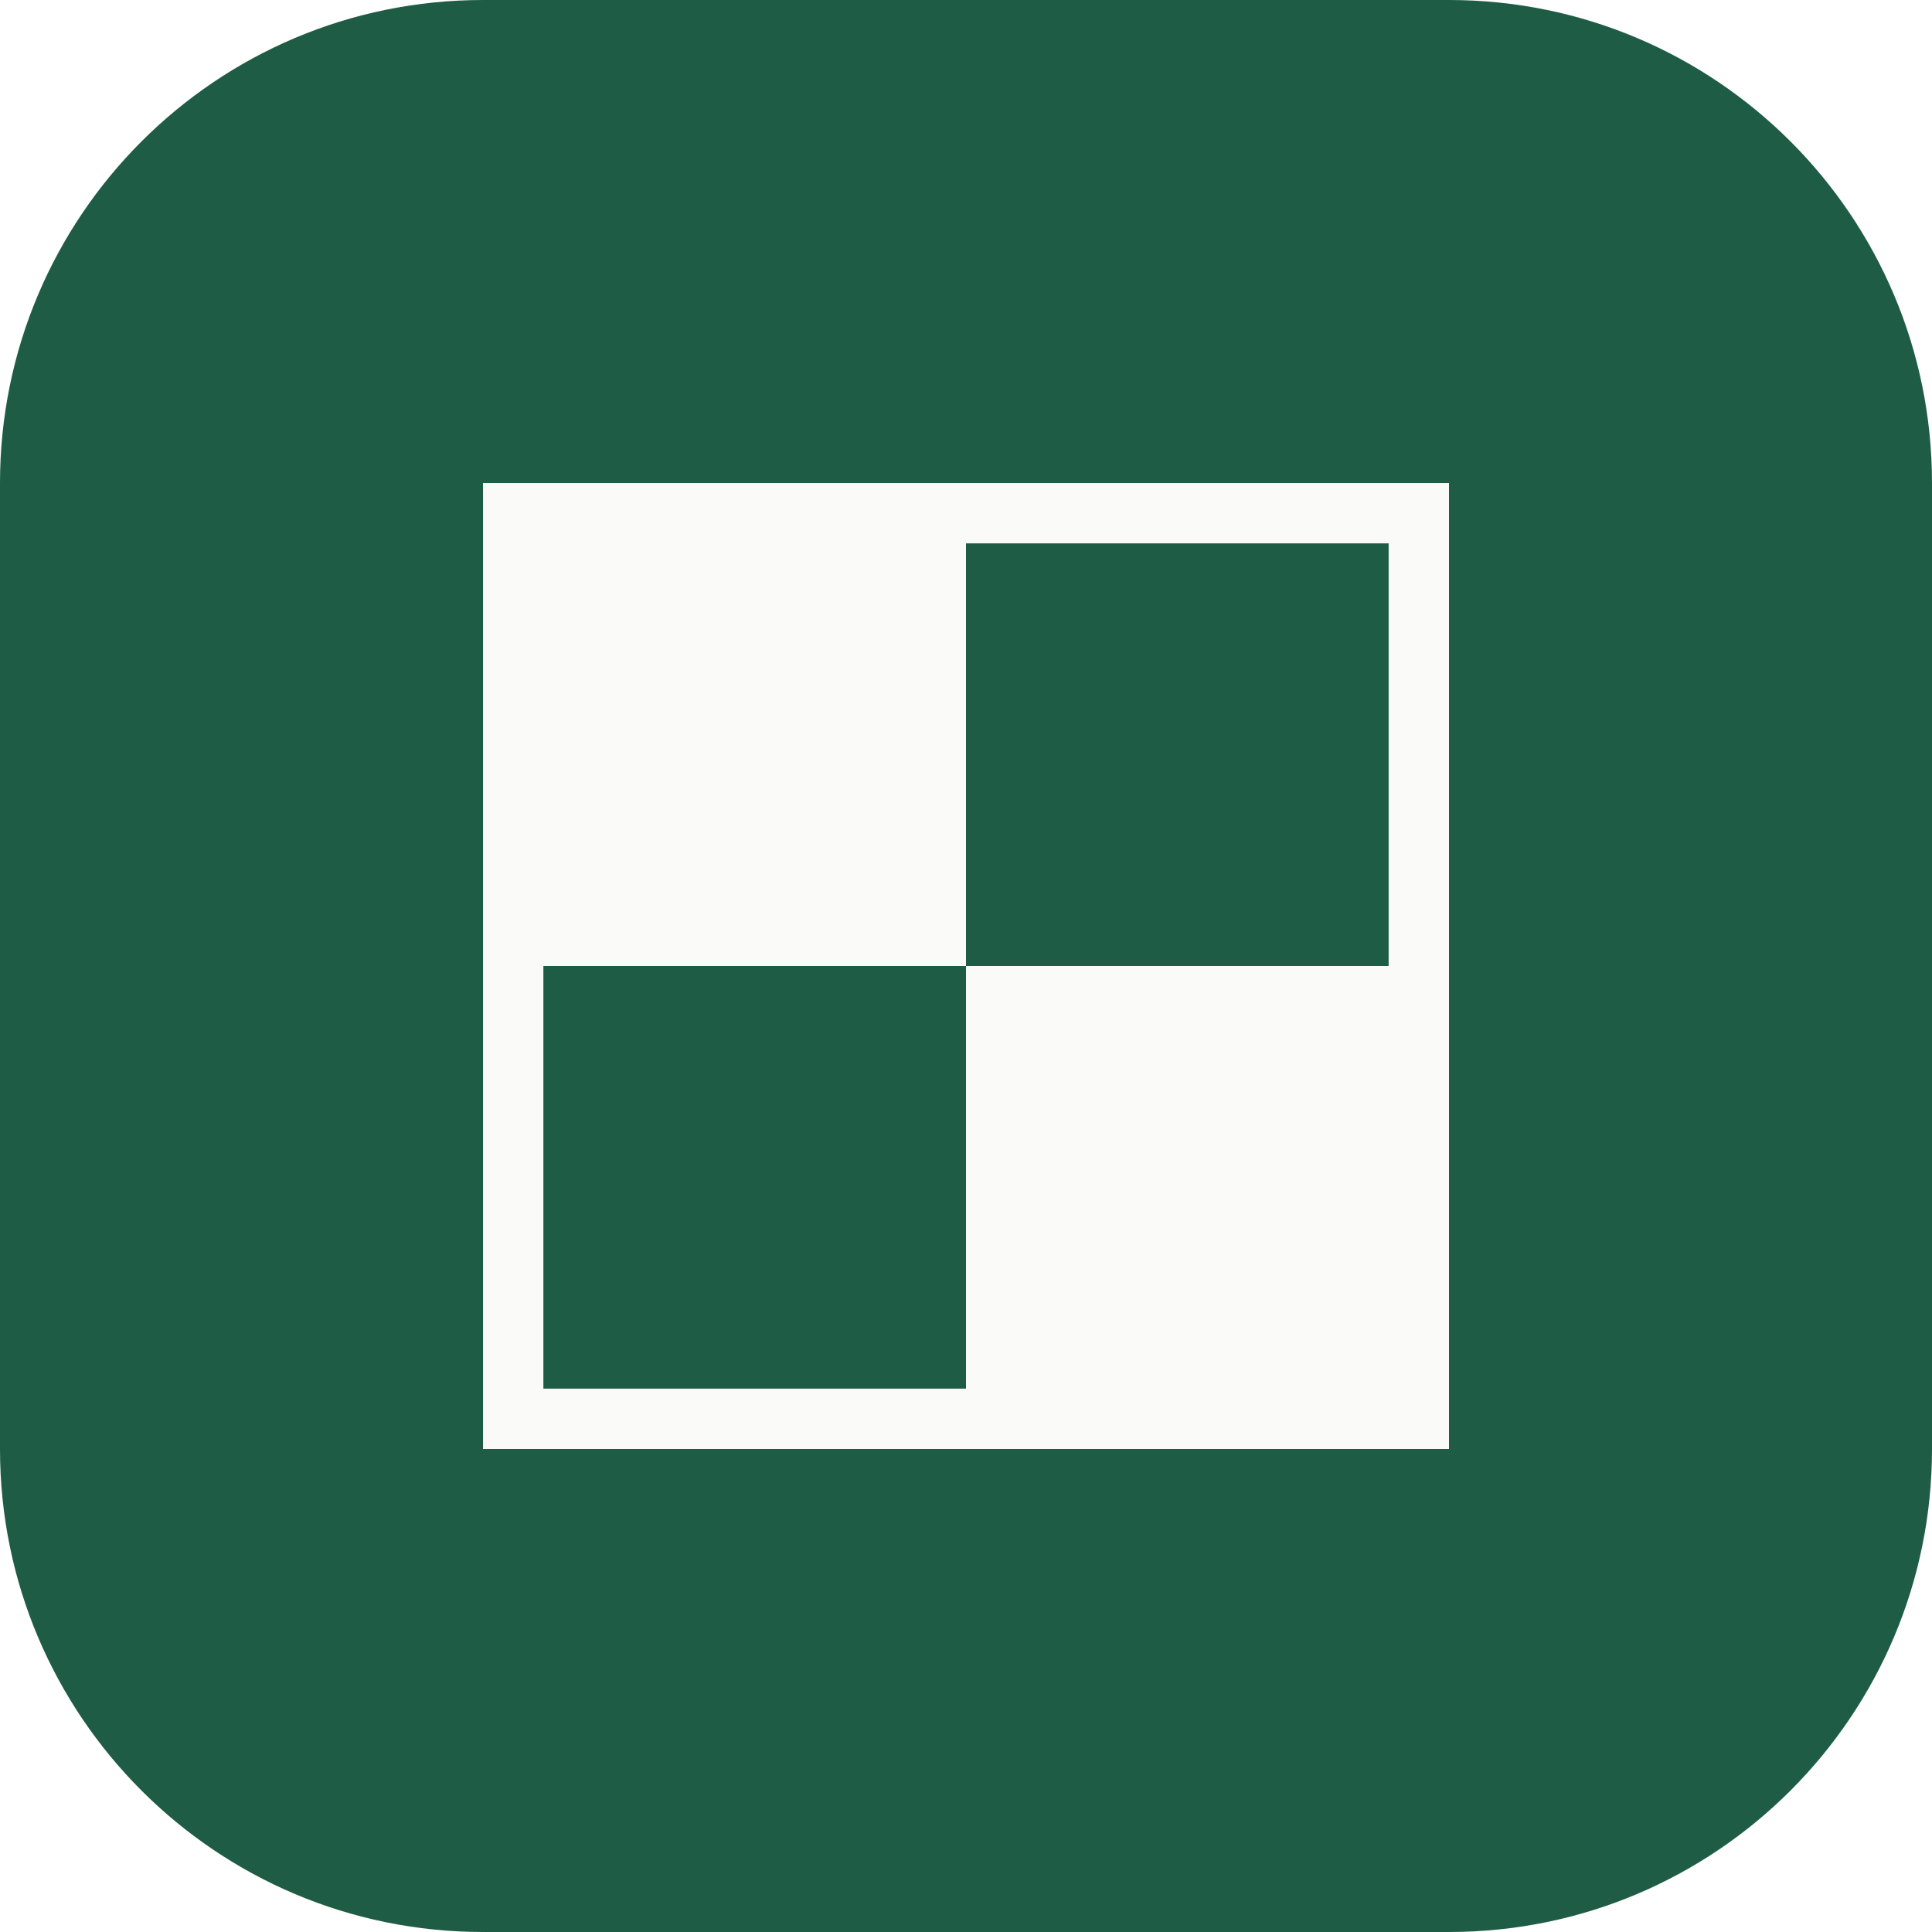
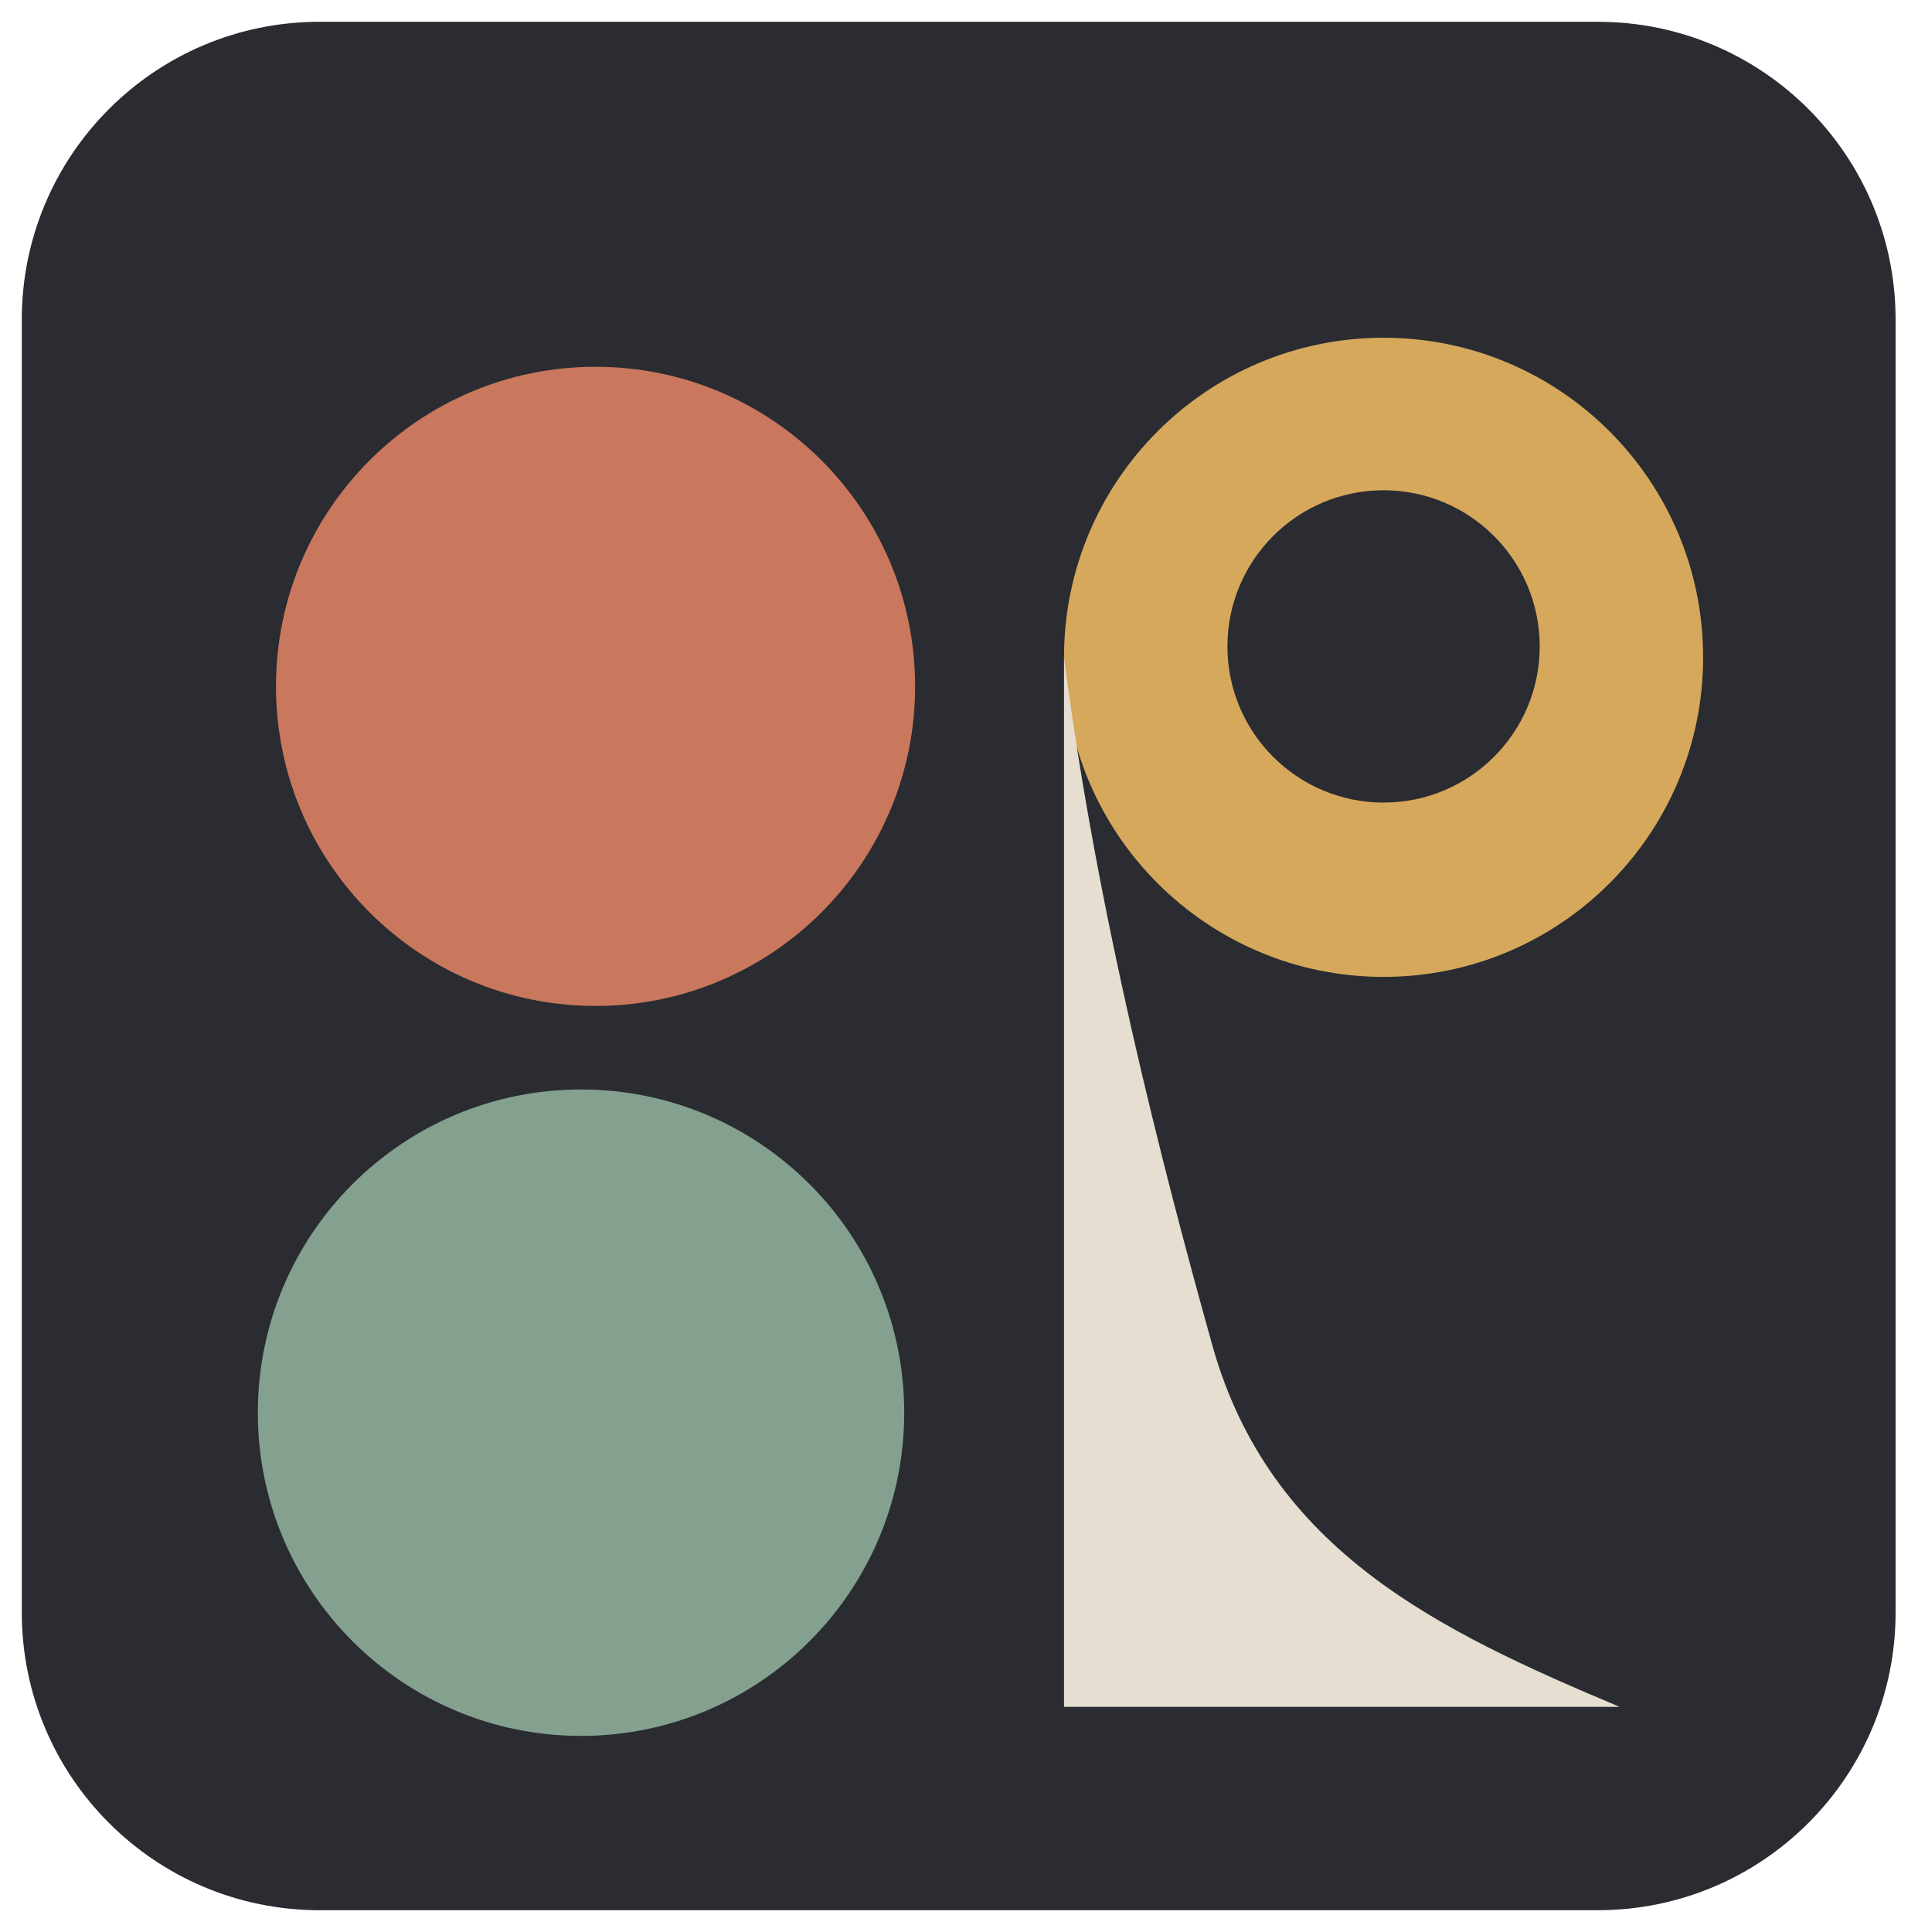
- <svg xmlns="http://www.w3.org/2000/svg" viewBox="0 0 32 32">
-   <rect width="32" height="32" rx="8" fill="#1f5c45" />
-   <rect x="8" y="8" width="8" height="8" fill="#fafaf9" />
-   <rect x="16" y="16" width="8" height="8" fill="#fafaf9" />
-   <rect x="8.5" y="8.5" width="15" height="15" fill="none" stroke="#fafaf9" />
+ <svg xmlns="http://www.w3.org/2000/svg" viewBox="74 39 528 532">
+   <rect x="80" y="45" width="516" height="520" rx="82" fill="#2a2c31" />
+   <circle cx="238" cy="228" r="88" fill="#c9785d" />
+   <circle cx="234" cy="428" r="89" fill="#84a08f" />
+   <circle cx="455" cy="220" r="88" fill="#d6a85c" />
+   <circle cx="455" cy="217" r="43" fill="#2a2c31" />
+   <path d="M367 220 V509 H520 C470 488 424 466 408 410 C394 360 376 290 367 220 Z" fill="#e6dfd1" />
</svg>
